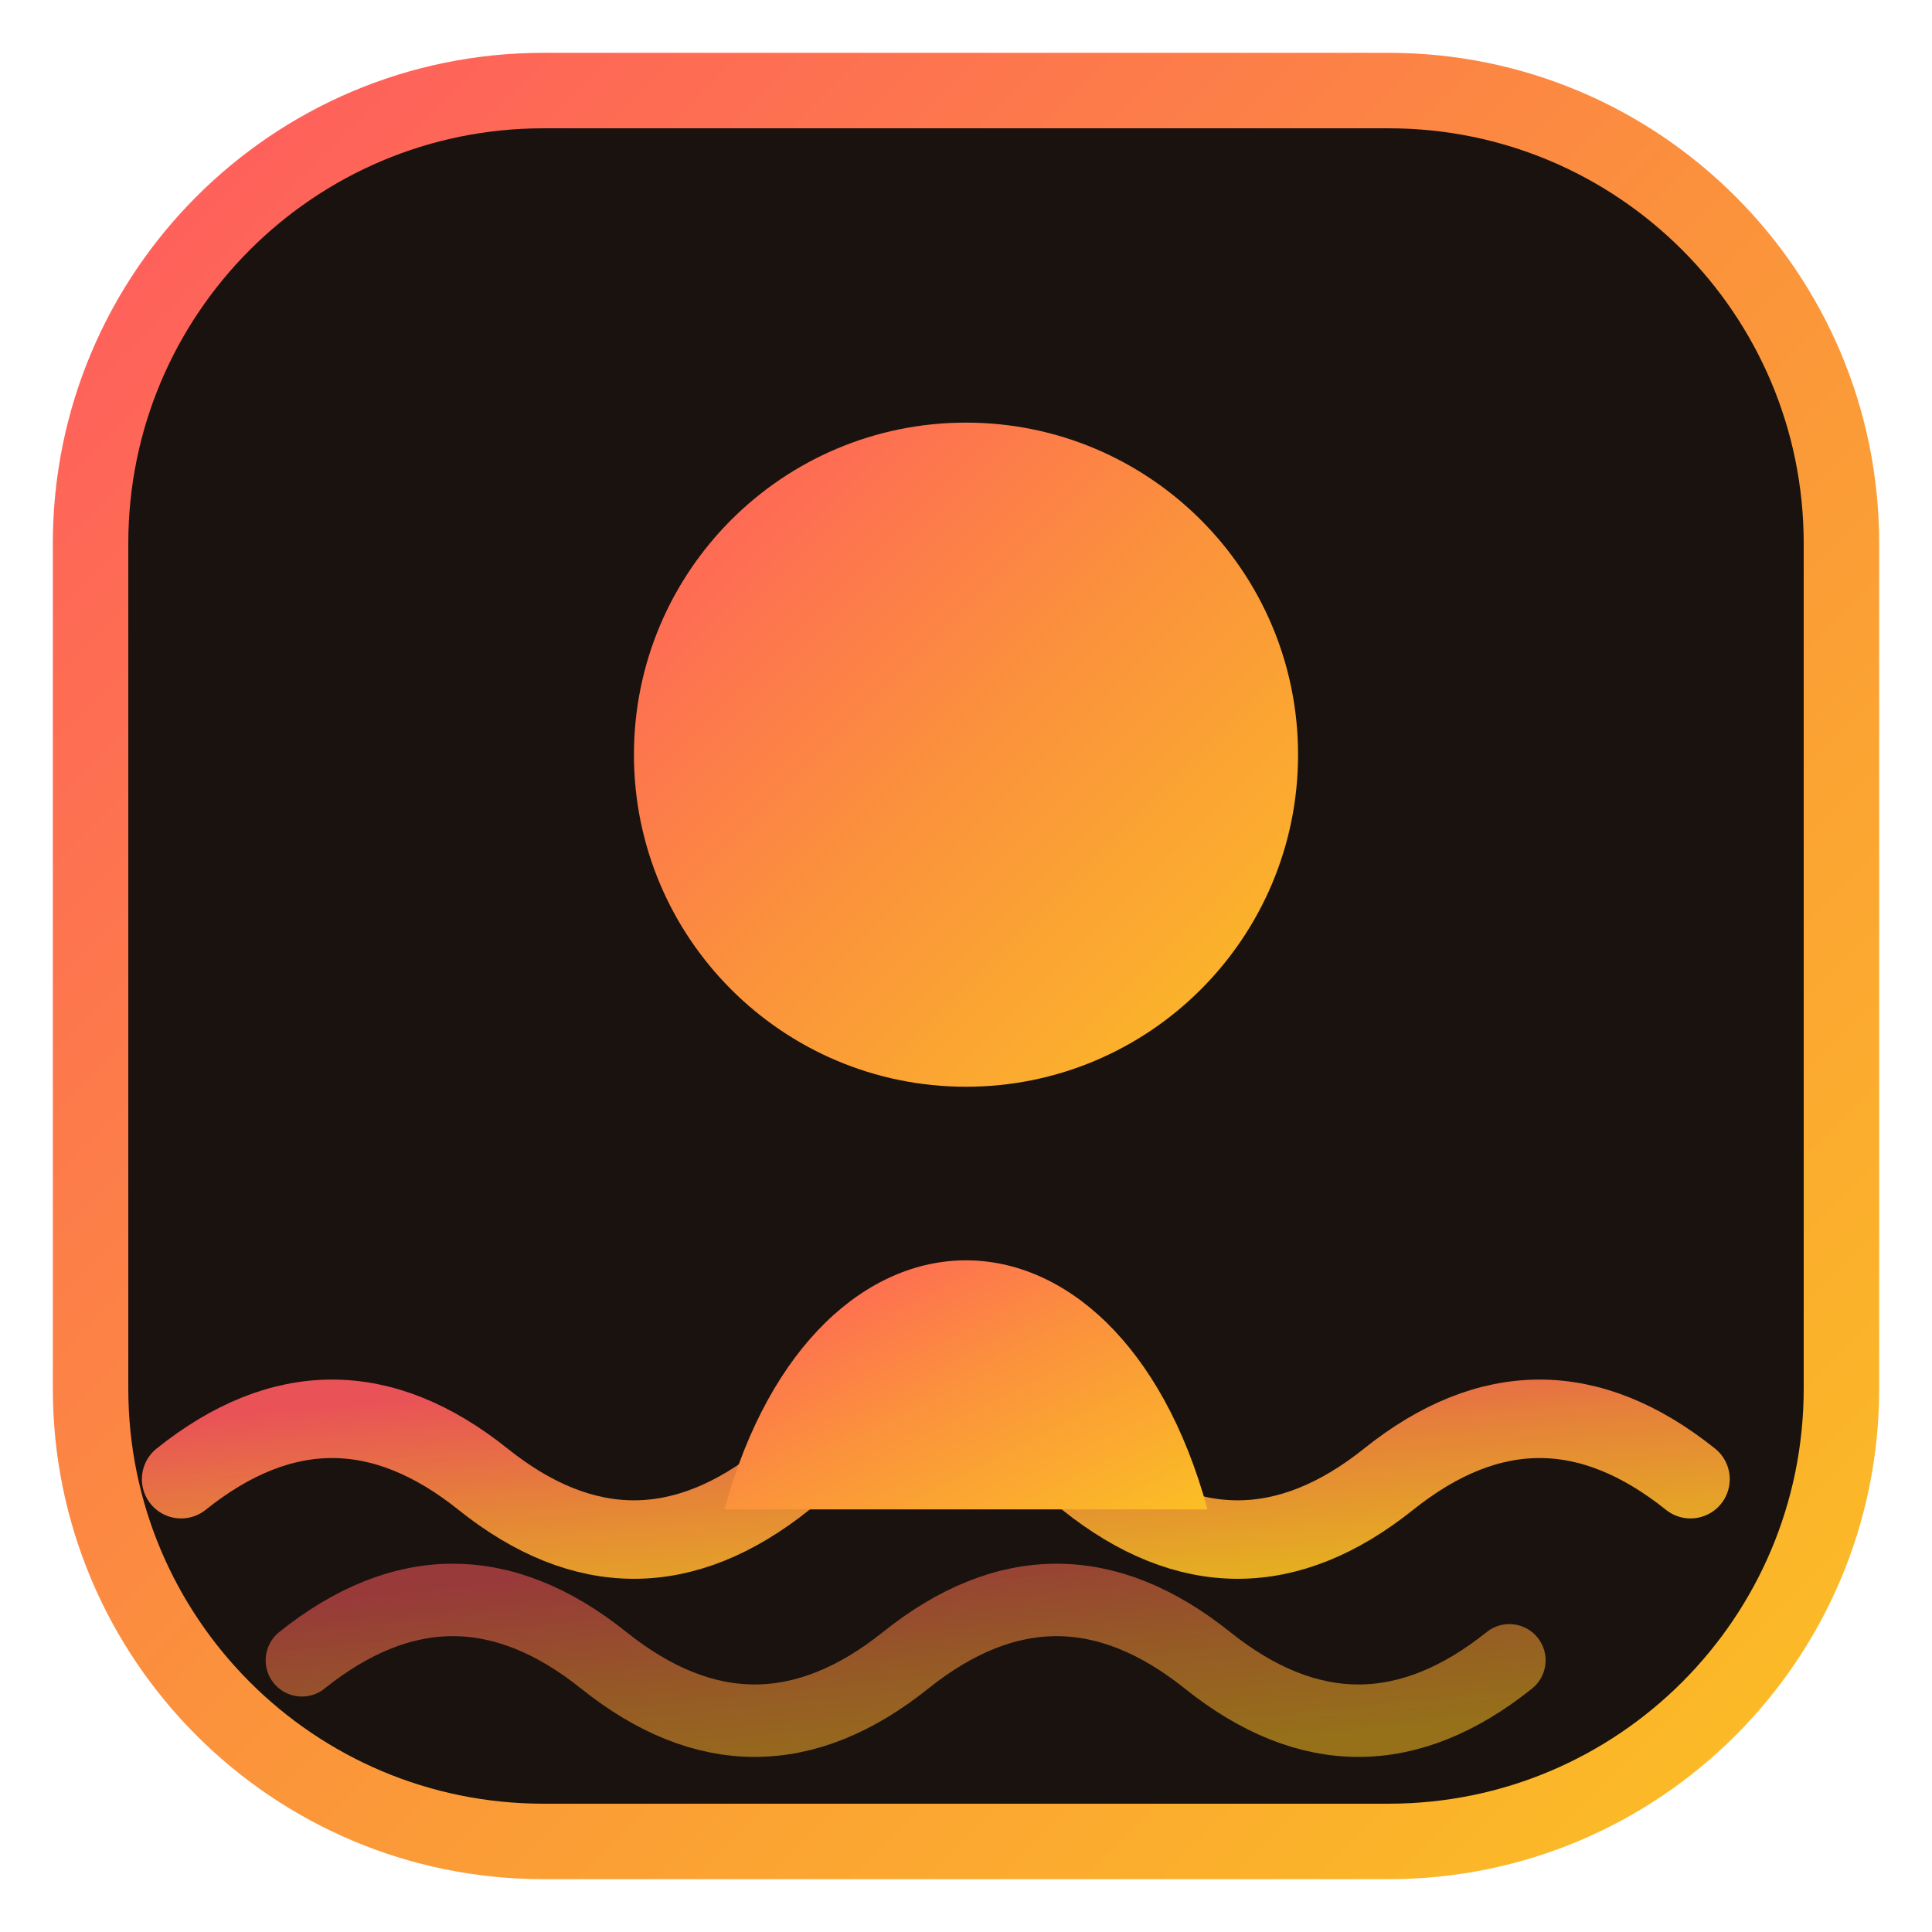
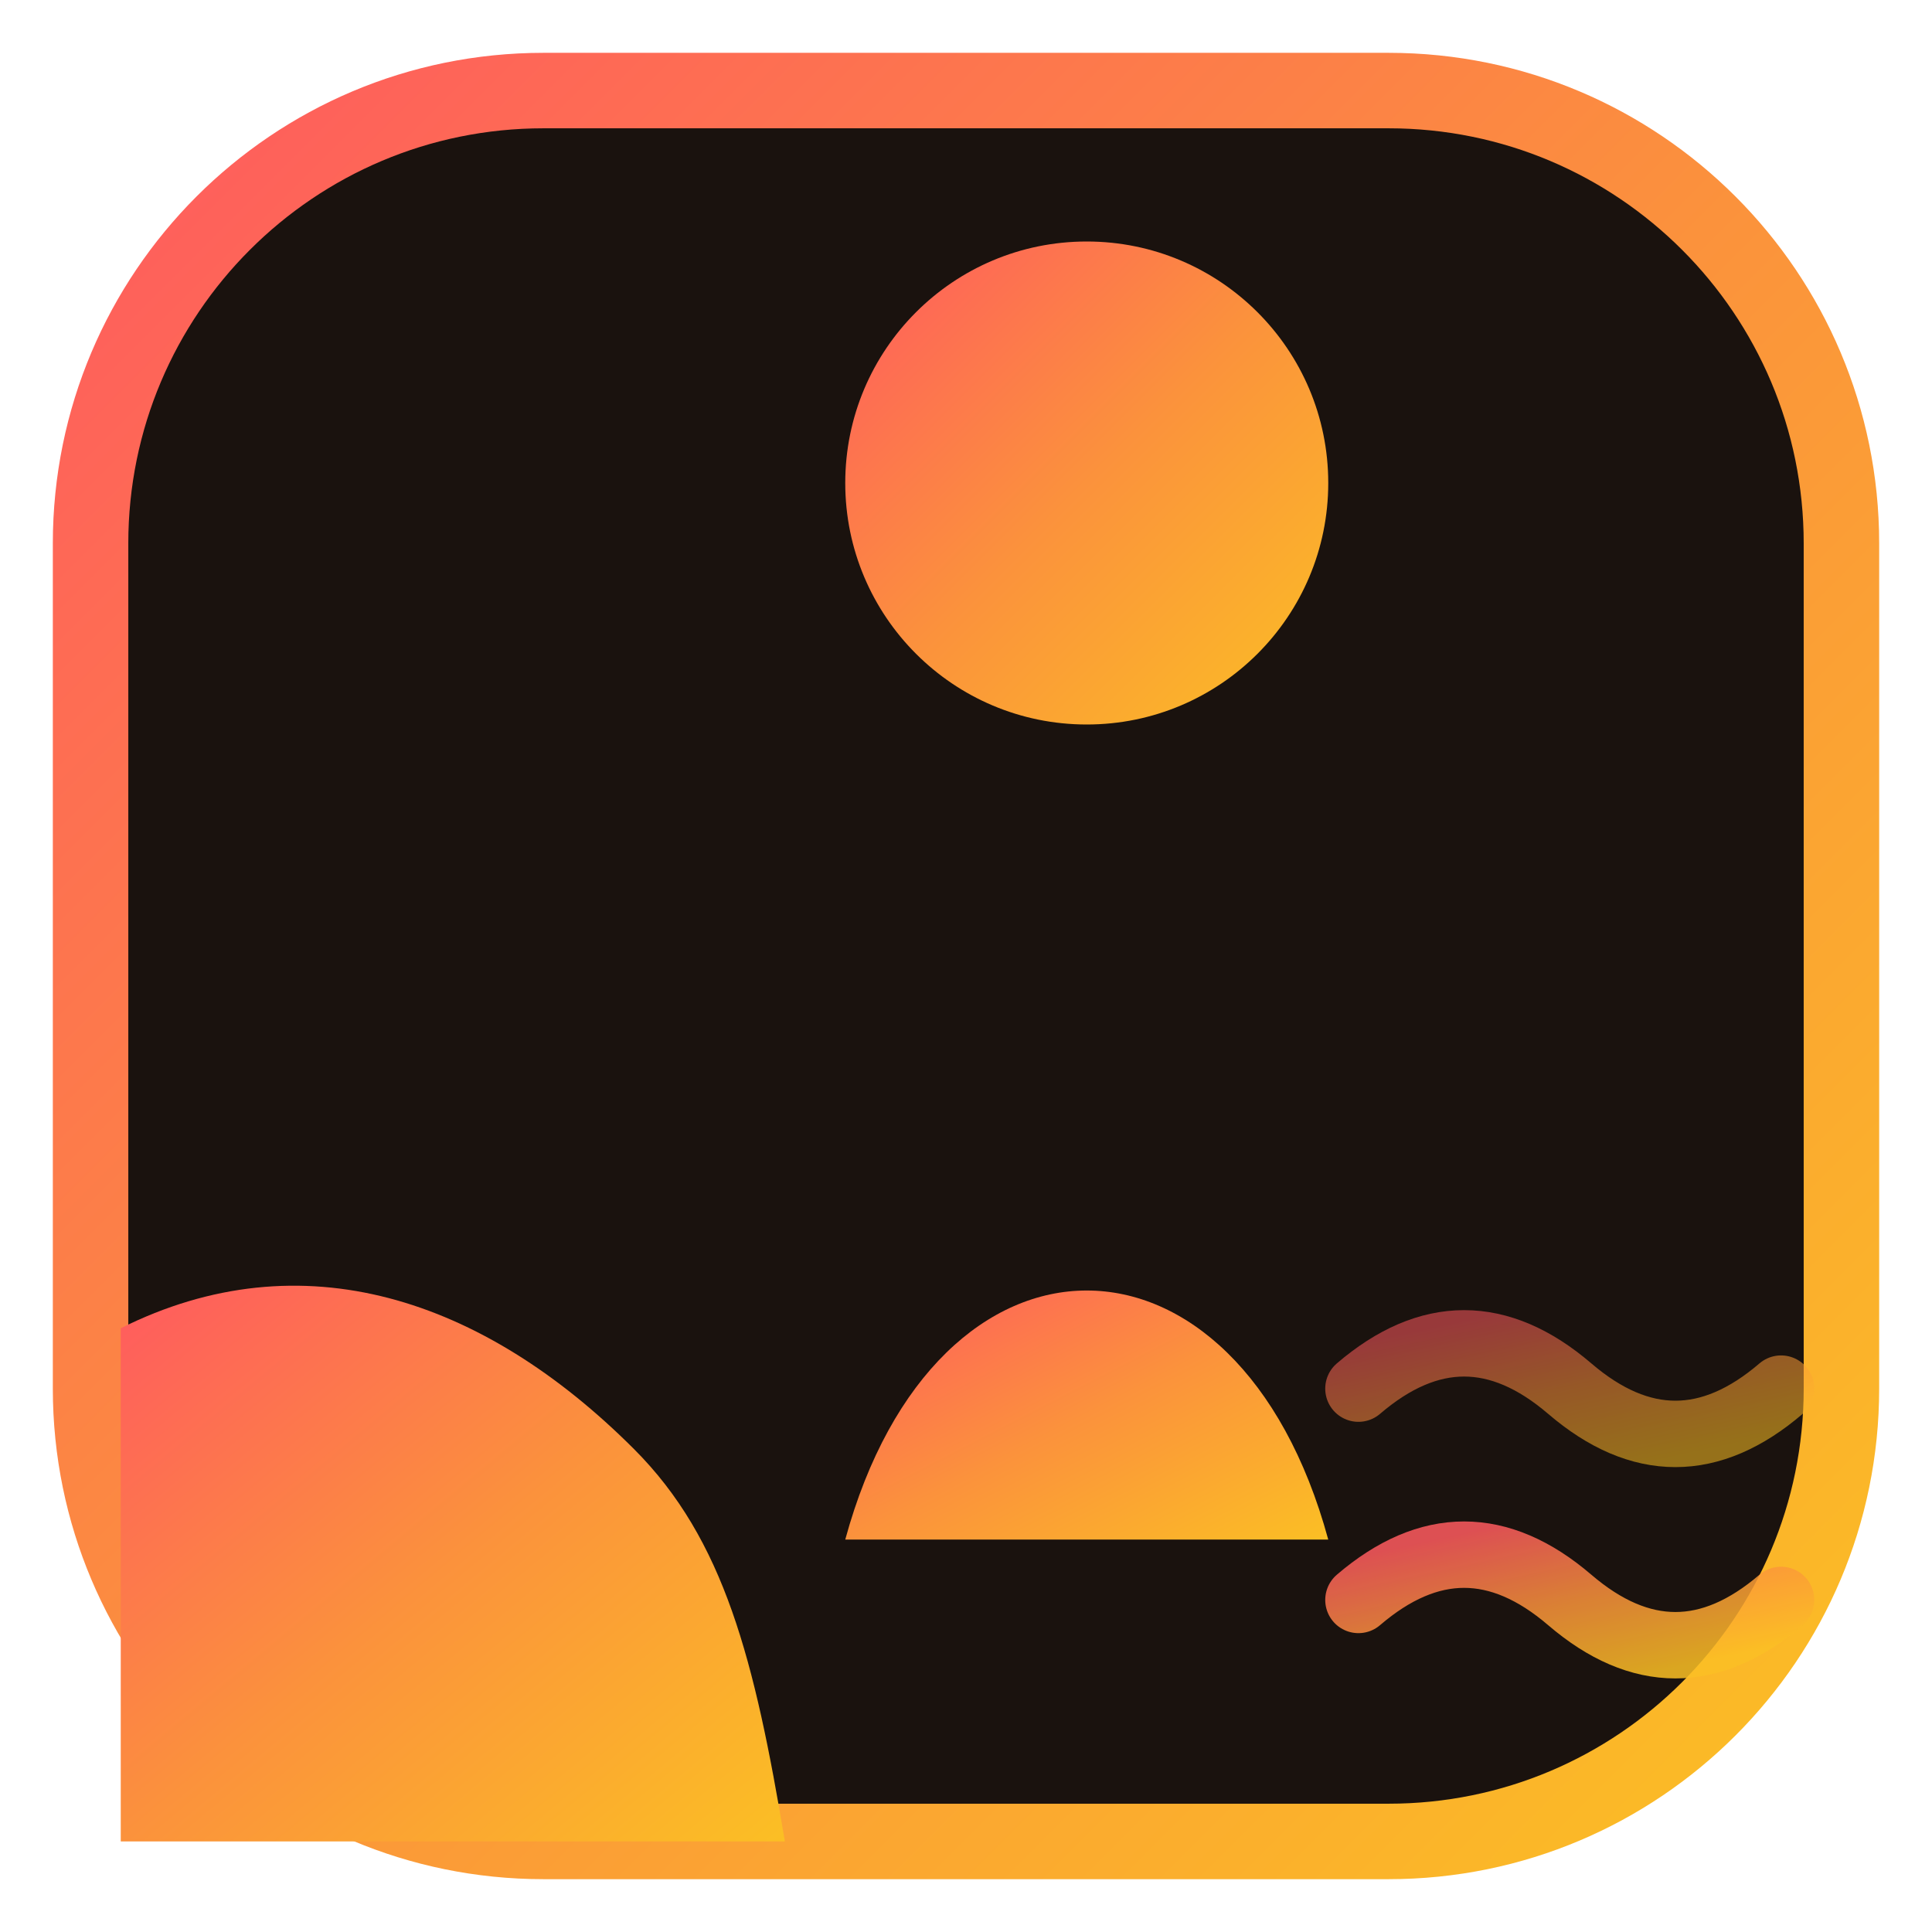
<svg xmlns="http://www.w3.org/2000/svg" viewBox="0 0 64 64" role="img" aria-label="片屿">
  <defs>
    <linearGradient id="gw" x1="0" y1="0" x2="1" y2="1">
      <stop offset="0" stop-color="#ff5a5f" />
      <stop offset="0.5" stop-color="#fb923c" />
      <stop offset="1" stop-color="#fbbf24" />
    </linearGradient>
    <style>
      .bg { fill: #1a120e; }
      @media (prefers-color-scheme: light) {
        .bg { fill: #fff1e3; }
      }
    </style>
  </defs>
  <rect class="bg" x="3" y="3" width="58" height="58" rx="15" />
  <rect x="3" y="3" width="58" height="58" rx="15" fill="none" stroke="url(#gw)" stroke-width="2.5" />
-   <circle cx="32" cy="25" r="11" fill="url(#gw)" />
-   <path d="M6 49 q5 -4 10 0 t10 0 t10 0 t10 0 t10 0" fill="none" stroke="url(#gw)" stroke-width="2.6" stroke-linecap="round" opacity="0.9" />
-   <path d="M10 55 q5 -4 10 0 t10 0 t10 0 t10 0" fill="none" stroke="url(#gw)" stroke-width="2.4" stroke-linecap="round" opacity="0.55" />
-   <path d="M24 50 C27 39 37 39 40 50 Z" fill="url(#gw)" />
+   <circle cx="36" cy="16" r="8" fill="url(#gw)" />
+   <path d="M45 46 q3.5 -3 7 0 t7 0" fill="none" stroke="url(#gw)" stroke-width="2.2" stroke-linecap="round" opacity="0.55" />
+   <path d="M45 53 q3.5 -3 7 0 t7 0" fill="none" stroke="url(#gw)" stroke-width="2.2" stroke-linecap="round" opacity="0.85" />
+   <path d="M28 51 C31 40 41 40 44 51 Z" fill="url(#gw)" />
+   <path d="M4 61 L4 44 C10 41 16 43 21 48 C24 51 25 55 26 61 Z" fill="url(#gw)" />
</svg>
